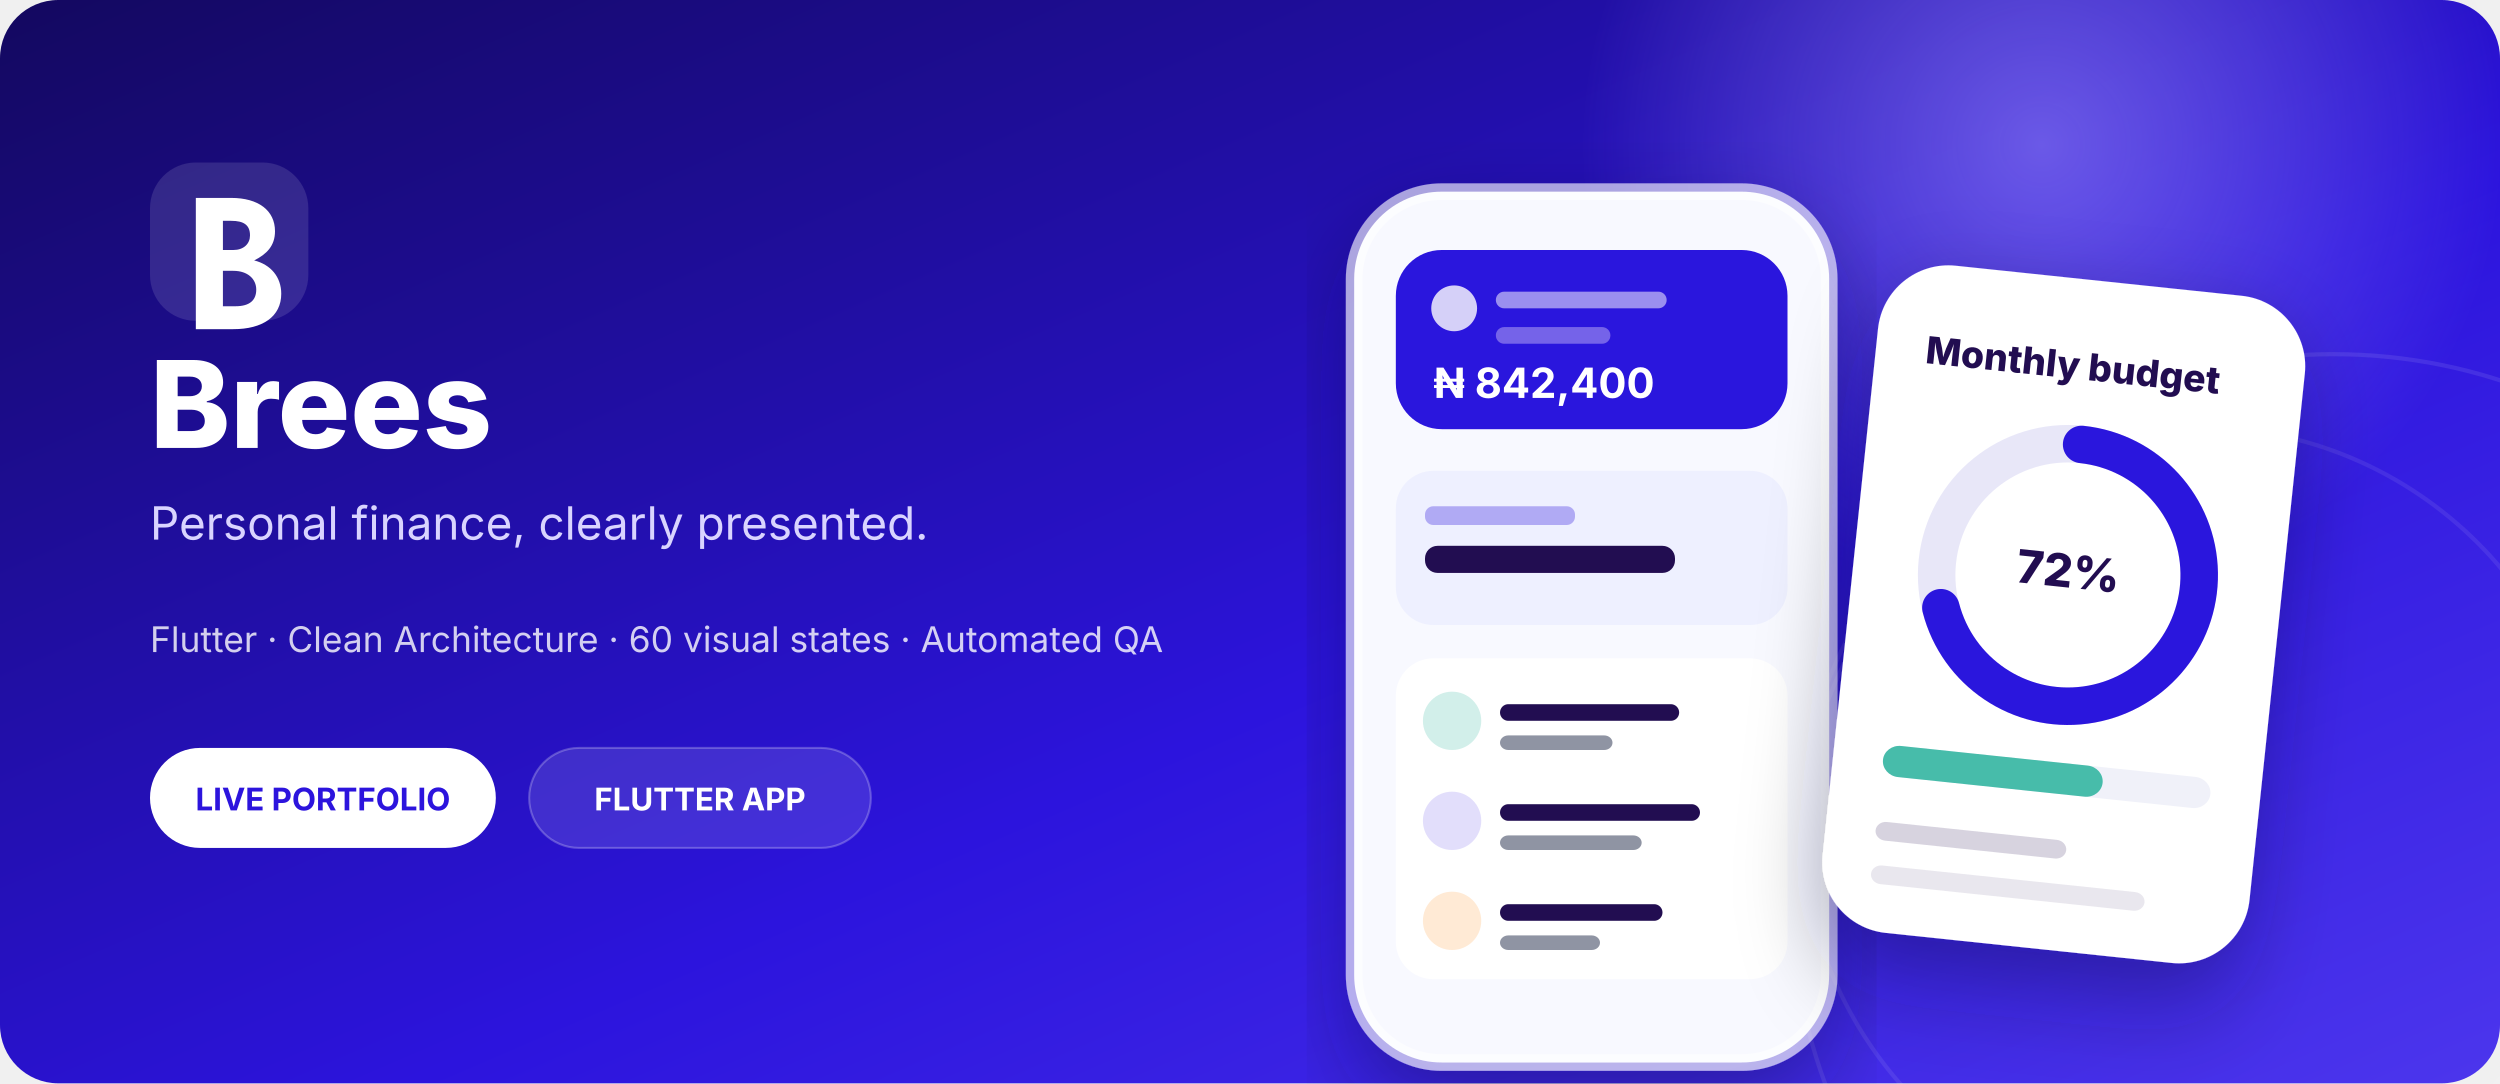
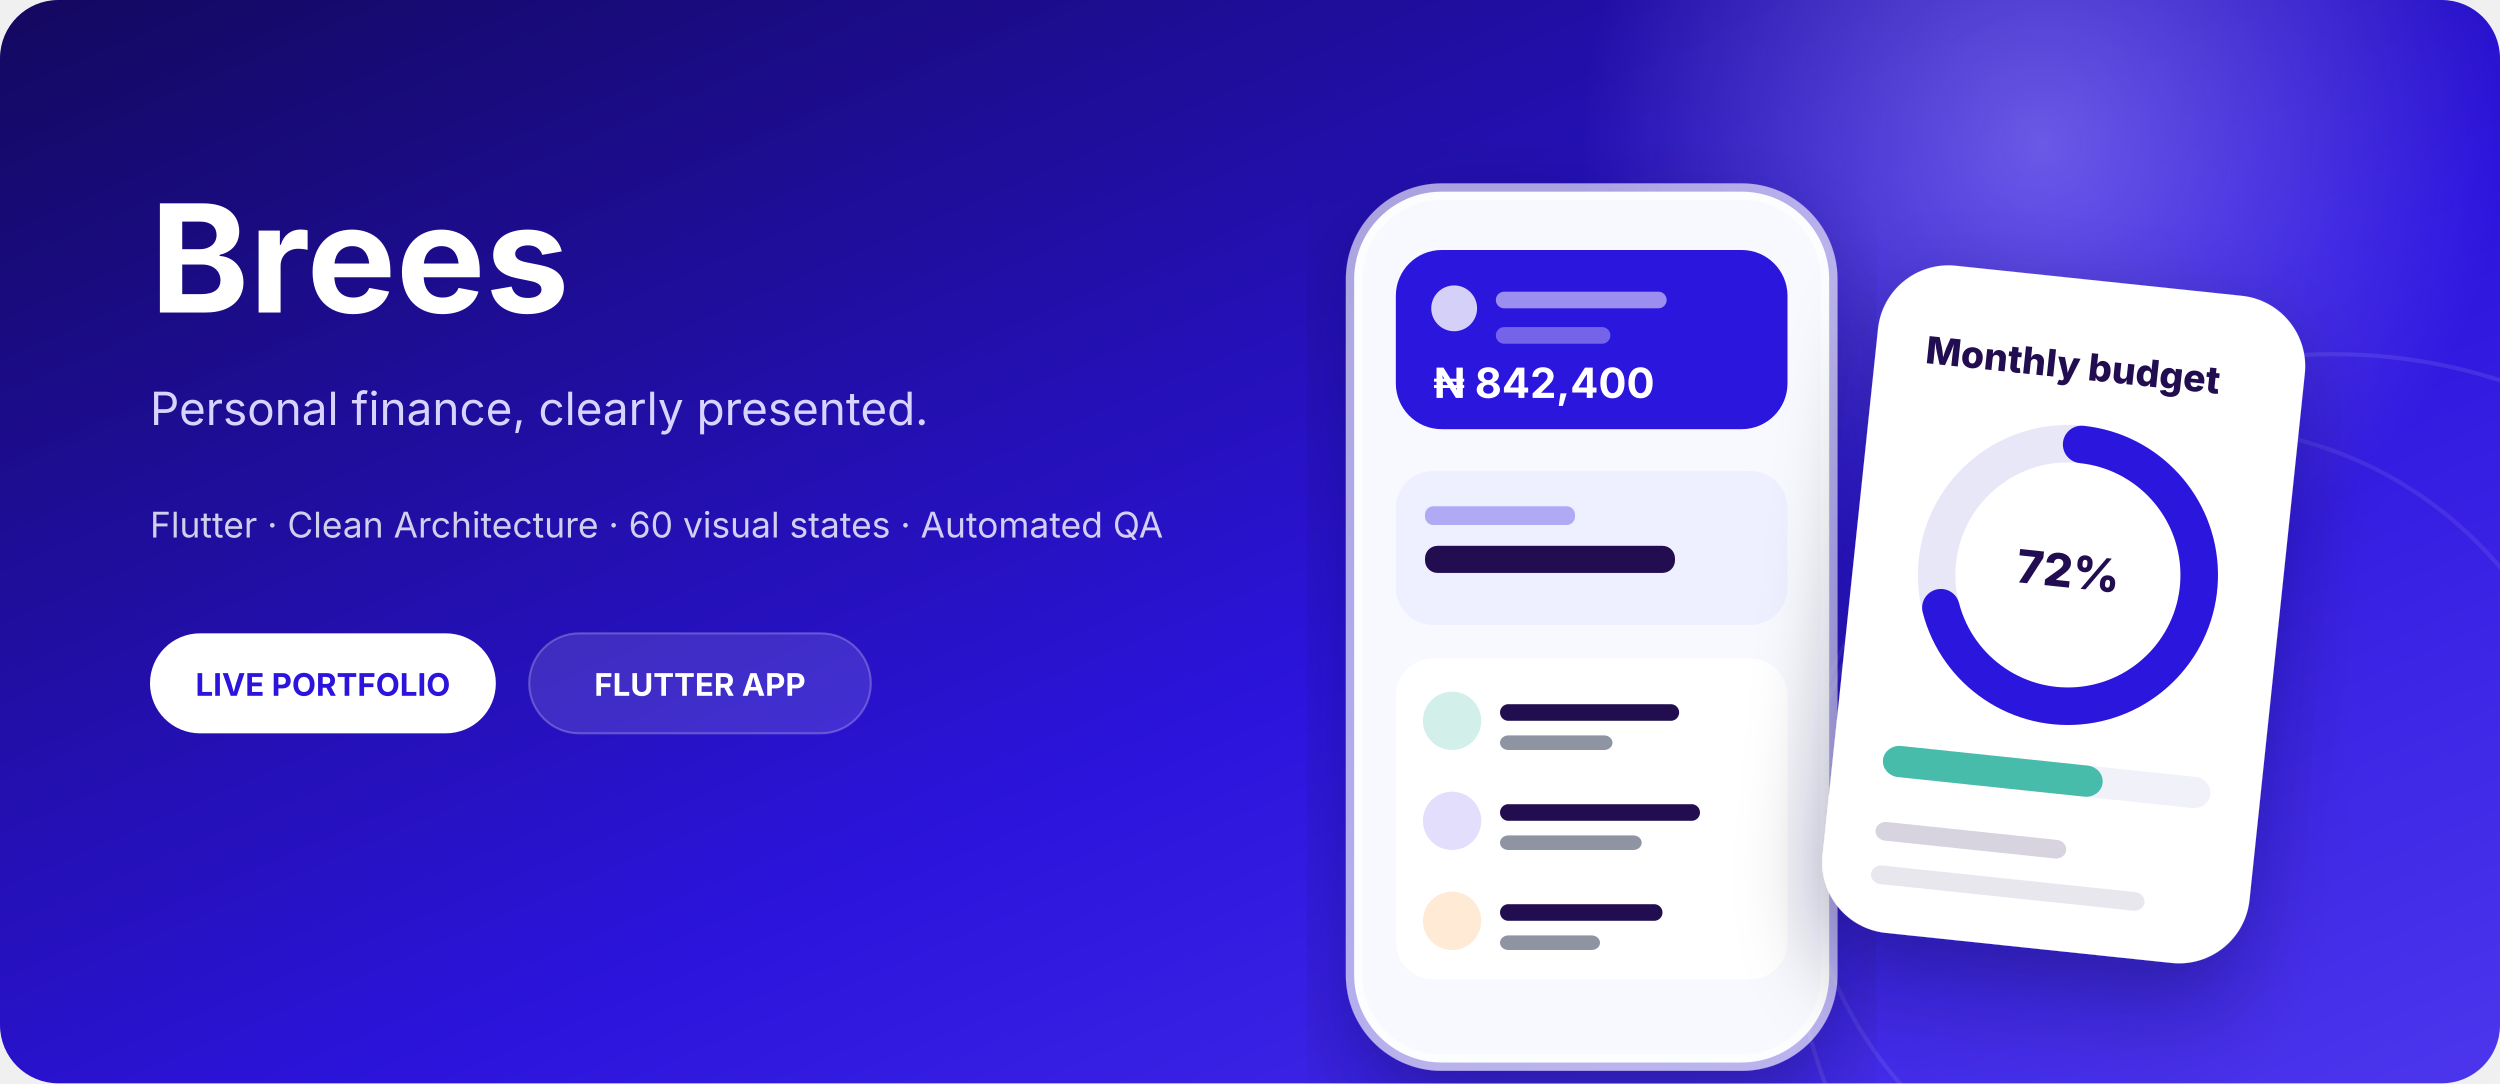
<svg xmlns="http://www.w3.org/2000/svg" width="1200" height="520" viewBox="0 0 1200 520" role="img" aria-labelledby="title desc">
  <defs>
    <linearGradient id="bg" x1="0" y1="0" x2="1" y2="1">
      <stop offset="0" stop-color="#13085E" />
      <stop offset=".58" stop-color="#2C14DD" />
      <stop offset="1" stop-color="#4C36ED" />
    </linearGradient>
    <radialGradient id="glow">
      <stop offset="0" stop-color="#9B8CFF" stop-opacity=".58" />
      <stop offset="1" stop-color="#9B8CFF" stop-opacity="0" />
    </radialGradient>
    <filter id="shadow">
      <feDropShadow dx="0" dy="18" stdDeviation="22" flood-color="#09042A" flood-opacity=".35" />
    </filter>
  </defs>
  <rect width="1200" height="520" rx="28" fill="url(#bg)" />
  <circle cx="980" cy="70" r="220" fill="url(#glow)" />
  <circle cx="1120" cy="430" r="260" fill="none" stroke="#FFFFFF" stroke-opacity=".09" stroke-width="2" />
  <circle cx="1055" cy="395" r="190" fill="none" stroke="#FFFFFF" stroke-opacity=".08" stroke-width="2" />
  <g transform="translate(72 78)">
-     <rect width="76" height="76" rx="22" fill="#fff" fill-opacity=".12" />
-     <path d="M22 17h17c13 0 21 6 21 16 0 7-4 11-10 14 8 2 13 8 13 16 0 11-9 17-23 17H22V17zm13 11v14h5c5 0 8-3 8-7 0-5-3-7-9-7h-4zm0 24v17h6c7 0 10-3 10-8s-4-9-11-9h-5z" fill="#fff" />
-     <text x="0" y="137" fill="#fff" font-family="Inter,Arial,sans-serif" font-size="58" font-weight="800">Brees</text>
-     <text x="0" y="181" fill="#D9D4FF" font-family="Inter,Arial,sans-serif" font-size="22">Personal finance, clearly presented.</text>
-     <text x="0" y="235" fill="#fff" fill-opacity=".8" font-family="Inter,Arial,sans-serif" font-size="17">Flutter · Clean Architecture · 60 visual states · Automated QA</text>
-     <g transform="translate(0 281)">
+     <text x="0" y="72" fill="#fff" font-family="Inter,Arial,sans-serif" font-size="72" font-weight="700">Brees</text>
+     <text x="0" y="126" fill="#D9D4FF" font-family="Inter,Arial,sans-serif" font-size="22">Personal finance, clearly presented.</text>
+     <text x="0" y="180" fill="#fff" fill-opacity=".8" font-family="Inter,Arial,sans-serif" font-size="17">Flutter · Clean Architecture · 60 visual states · Automated QA</text>
+     <g transform="translate(0 226)">
      <rect width="166" height="48" rx="24" fill="#fff" />
      <text x="83" y="30" text-anchor="middle" fill="#2C14DD" font-family="Inter,Arial,sans-serif" font-size="15" font-weight="700">LIVE PORTFOLIO</text>
      <rect x="182" width="164" height="48" rx="24" fill="#fff" fill-opacity=".12" stroke="#fff" stroke-opacity=".24" />
      <text x="264" y="30" text-anchor="middle" fill="#fff" font-family="Inter,Arial,sans-serif" font-size="15" font-weight="700">FLUTTER APP</text>
    </g>
  </g>
  <g transform="translate(650 52)" filter="url(#shadow)">
    <rect x="0" y="40" width="228" height="418" rx="42" fill="#F8F9FF" stroke="#fff" stroke-opacity=".6" stroke-width="8" />
    <rect x="20" y="68" width="188" height="86" rx="22" fill="#2C14DD" />
    <circle cx="48" cy="96" r="11" fill="#fff" fill-opacity=".8" />
    <rect x="68" y="88" width="82" height="8" rx="4" fill="#fff" fill-opacity=".52" />
    <rect x="68" y="105" width="55" height="8" rx="4" fill="#fff" fill-opacity=".34" />
    <text x="38" y="139" fill="#fff" font-family="Inter,Arial,sans-serif" font-size="20" font-weight="700">₦ 842,400</text>
    <rect x="20" y="174" width="188" height="74" rx="18" fill="#EEF0FF" />
    <rect x="34" y="191" width="72" height="9" rx="4" fill="#2C14DD" fill-opacity=".32" />
    <rect x="34" y="210" width="120" height="13" rx="6" fill="#240F51" />
    <rect x="20" y="264" width="188" height="154" rx="18" fill="#fff" />
    <circle cx="47" cy="294" r="14" fill="#46BCAA" fill-opacity=".24" />
    <rect x="70" y="286" width="86" height="8" rx="4" fill="#240F51" />
    <rect x="70" y="301" width="54" height="7" rx="4" fill="#8F94A3" />
    <circle cx="47" cy="342" r="14" fill="#2C14DD" fill-opacity=".14" />
    <rect x="70" y="334" width="96" height="8" rx="4" fill="#240F51" />
    <rect x="70" y="349" width="68" height="7" rx="4" fill="#8F94A3" />
    <circle cx="47" cy="390" r="14" fill="#FFB36A" fill-opacity=".28" />
    <rect x="70" y="382" width="78" height="8" rx="4" fill="#240F51" />
    <rect x="70" y="397" width="48" height="7" rx="4" fill="#8F94A3" />
  </g>
  <g transform="translate(905 124) rotate(6)" filter="url(#shadow)">
    <rect width="206" height="322" rx="34" fill="#fff" />
    <text x="24" y="48" fill="#240F51" font-family="Inter,Arial,sans-serif" font-size="18" font-weight="800">Monthly budget</text>
    <circle cx="103" cy="142" r="63" fill="none" stroke="#E8E7F8" stroke-width="18" />
    <path d="M103 79a63 63 0 1 1-59 85" fill="none" stroke="#2C14DD" stroke-width="18" stroke-linecap="round" />
    <text x="103" y="148" text-anchor="middle" fill="#240F51" font-family="Inter,Arial,sans-serif" font-size="22" font-weight="800">72%</text>
    <rect x="24" y="232" width="158" height="15" rx="8" fill="#F0F1F9" />
    <rect x="24" y="232" width="106" height="15" rx="8" fill="#46BCAA" />
    <rect x="24" y="269" width="92" height="9" rx="5" fill="#240F51" fill-opacity=".18" />
    <rect x="24" y="290" width="132" height="9" rx="5" fill="#240F51" fill-opacity=".10" />
  </g>
</svg>
